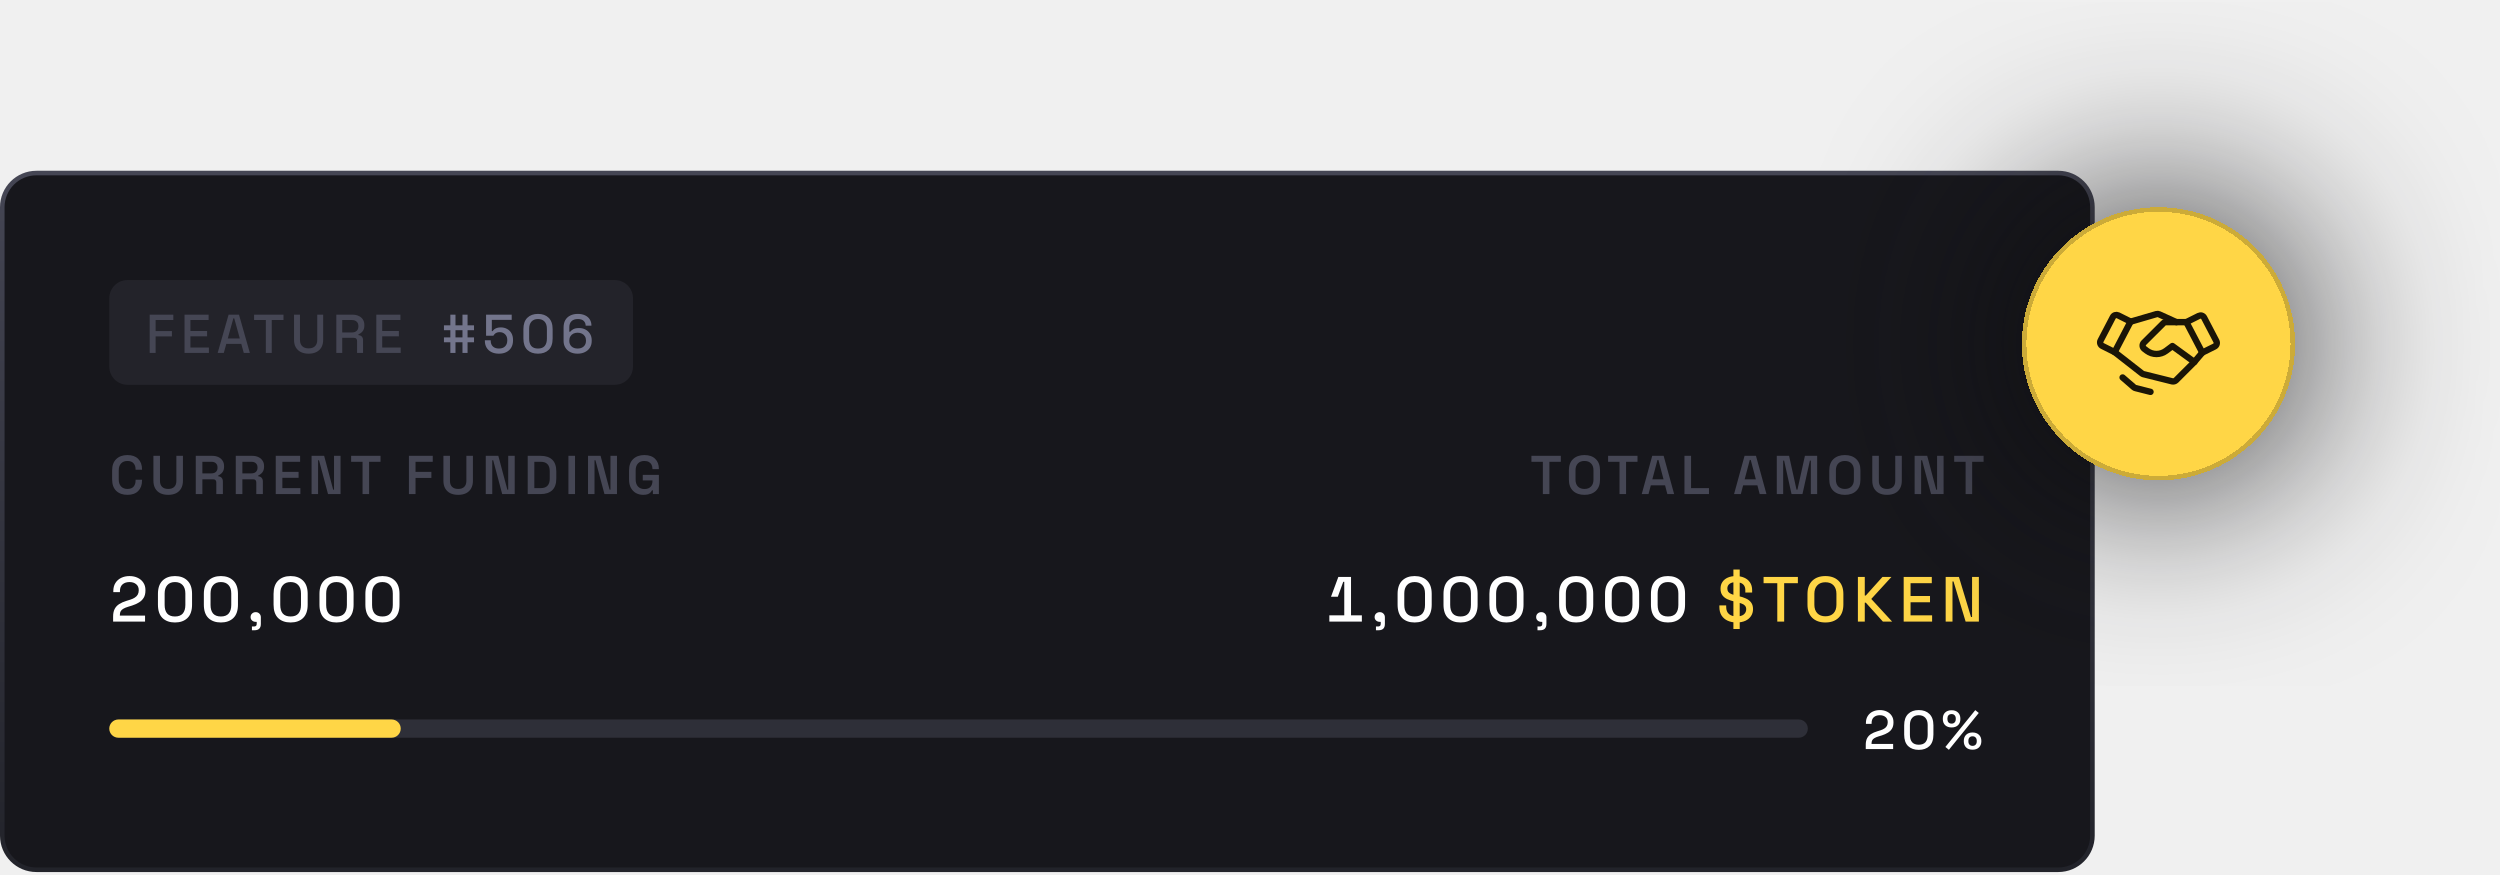
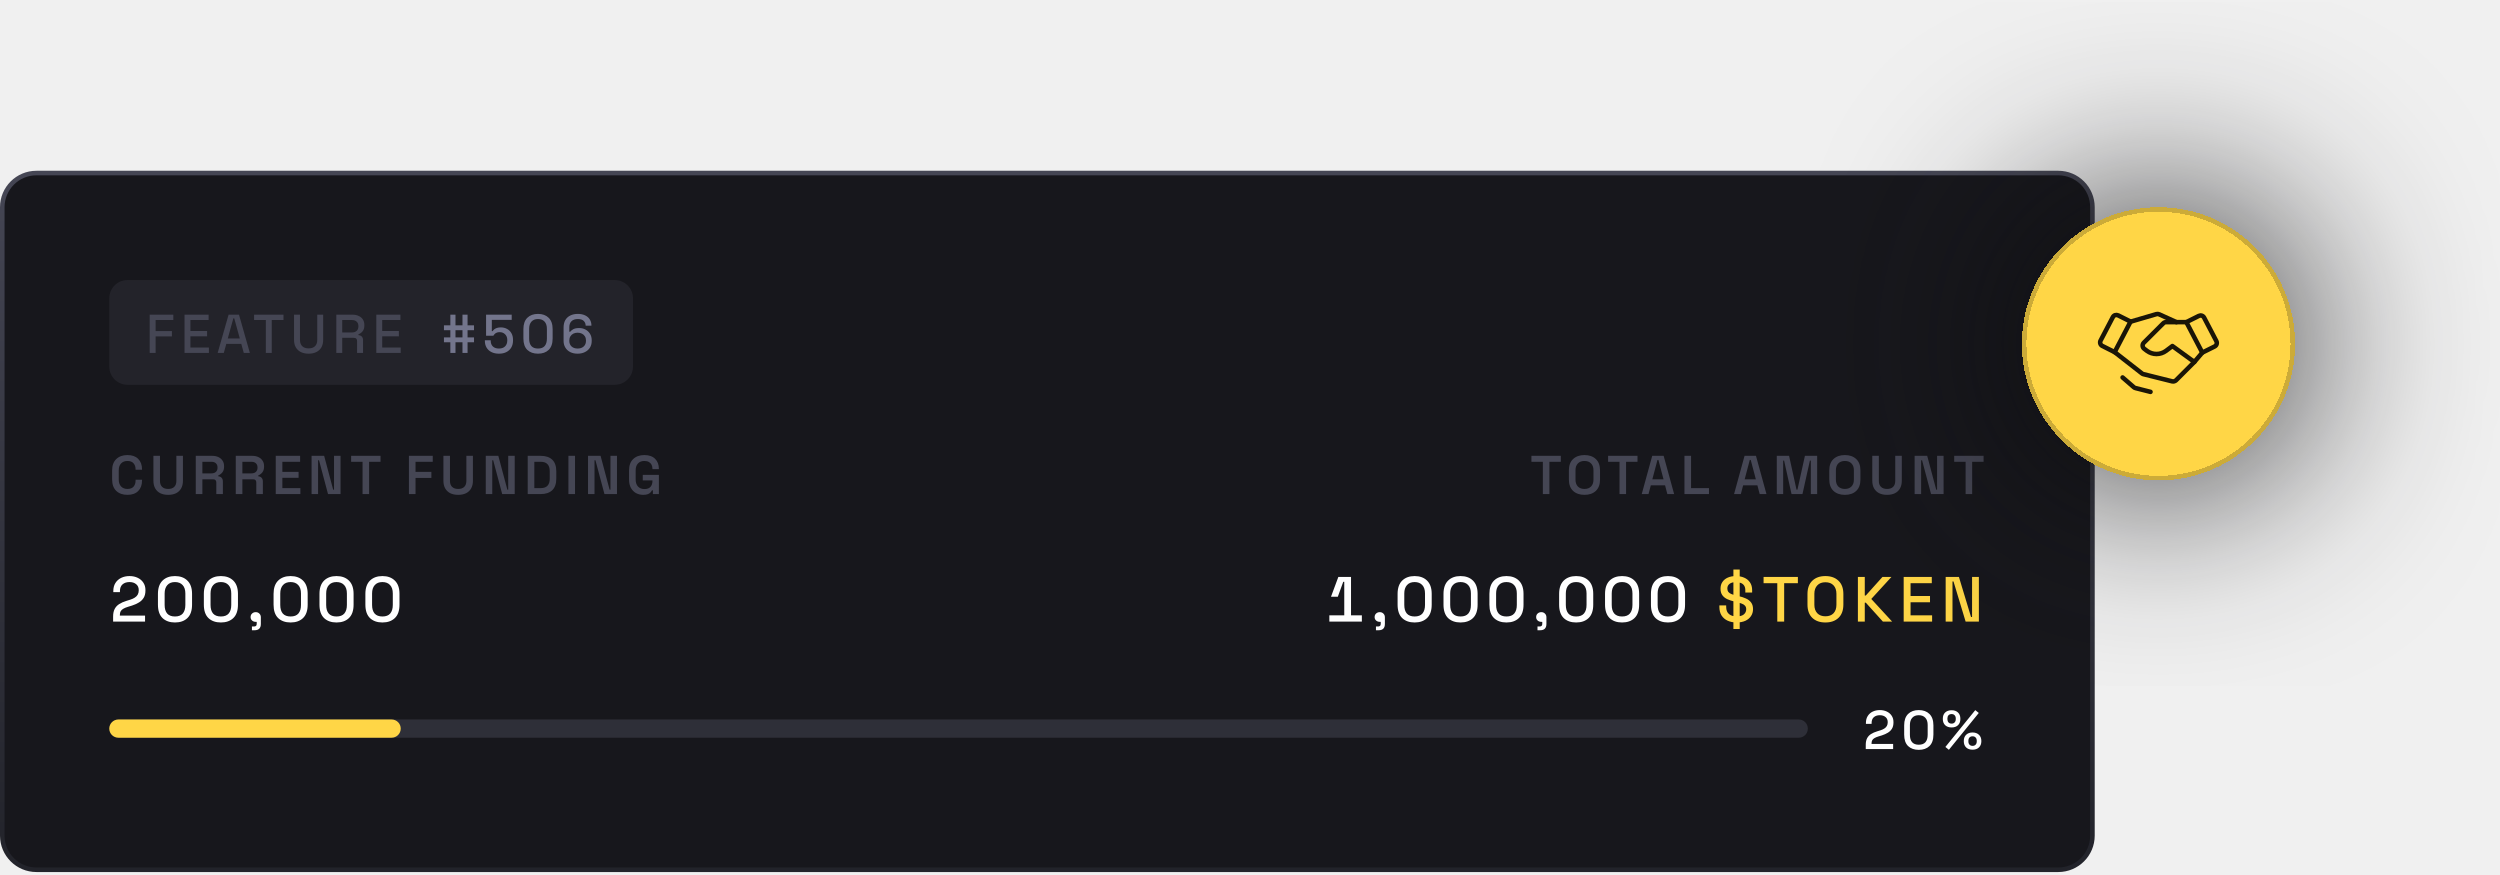
<svg xmlns="http://www.w3.org/2000/svg" width="549" height="192" viewBox="0 0 549 192" fill="none">
  <rect x="0.5" y="38" width="459" height="153" rx="7.5" fill="#17171C" />
  <rect x="24" y="61.5" width="115" height="23" rx="4" fill="#23232A" />
  <path d="M32.876 77.5V69.1H38.06V70.276H34.172V72.7H37.748V73.876H34.172V77.5H32.876ZM40.521 77.5V69.1H45.813V70.276H41.817V72.688H45.477V73.864H41.817V76.324H45.873V77.5H40.521ZM47.8 77.5L50.2 69.1H52.48L54.868 77.5H53.536L52.984 75.52H49.696L49.144 77.5H47.8ZM50.02 74.32H52.66L51.436 69.904H51.244L50.02 74.32ZM58.378 77.5V70.276H55.798V69.1H62.254V70.276H59.674V77.5H58.378ZM67.773 77.668C67.109 77.668 66.537 77.548 66.057 77.308C65.585 77.068 65.217 76.724 64.953 76.276C64.697 75.82 64.569 75.268 64.569 74.62V69.1H65.877V74.656C65.877 75.248 66.041 75.704 66.369 76.024C66.697 76.344 67.165 76.504 67.773 76.504C68.381 76.504 68.849 76.344 69.177 76.024C69.505 75.704 69.669 75.248 69.669 74.656V69.1H70.965V74.62C70.965 75.268 70.837 75.82 70.581 76.276C70.325 76.724 69.957 77.068 69.477 77.308C68.997 77.548 68.429 77.668 67.773 77.668ZM73.856 77.5V69.1H77.385C77.904 69.1 78.361 69.192 78.752 69.376C79.153 69.552 79.46 69.808 79.677 70.144C79.9 70.48 80.013 70.88 80.013 71.344V71.476C80.013 72.004 79.885 72.428 79.629 72.748C79.38 73.06 79.076 73.28 78.716 73.408V73.6C79.02 73.616 79.264 73.72 79.448 73.912C79.632 74.096 79.725 74.364 79.725 74.716V77.5H78.416V74.896C78.416 74.68 78.361 74.508 78.249 74.38C78.136 74.252 77.957 74.188 77.709 74.188H75.153V77.5H73.856ZM75.153 73.012H77.24C77.704 73.012 78.064 72.896 78.32 72.664C78.576 72.424 78.704 72.1 78.704 71.692V71.596C78.704 71.188 78.576 70.868 78.32 70.636C78.073 70.396 77.713 70.276 77.24 70.276H75.153V73.012ZM82.638 77.5V69.1H87.93V70.276H83.934V72.688H87.594V73.864H83.934V76.324H87.99V77.5H82.638Z" fill="#454654" />
  <path d="M98.896 77.5V75.16H97.492V74.092H98.896V72.508H97.492V71.44H98.896V69.1H100.024V71.44H101.56V69.1H102.676V71.44H104.092V72.508H102.676V74.092H104.092V75.16H102.676V77.5H101.56V75.16H100.024V77.5H98.896ZM100.024 74.092H101.56V72.508H100.024V74.092ZM109.574 77.668C108.942 77.668 108.394 77.552 107.93 77.32C107.466 77.088 107.106 76.76 106.85 76.336C106.602 75.912 106.478 75.42 106.478 74.86V74.728H107.762V74.848C107.762 75.36 107.918 75.772 108.23 76.084C108.55 76.388 108.994 76.54 109.562 76.54C110.146 76.54 110.598 76.38 110.918 76.06C111.238 75.74 111.398 75.308 111.398 74.764V74.656C111.398 74.136 111.238 73.72 110.918 73.408C110.606 73.096 110.206 72.94 109.718 72.94C109.446 72.94 109.218 72.984 109.034 73.072C108.858 73.152 108.714 73.252 108.602 73.372C108.498 73.492 108.41 73.608 108.338 73.72H106.742V69.1H112.37V70.24H108.002V72.712H108.194C108.274 72.576 108.386 72.448 108.53 72.328C108.682 72.2 108.878 72.096 109.118 72.016C109.358 71.936 109.646 71.896 109.982 71.896C110.478 71.896 110.926 72.004 111.326 72.22C111.734 72.428 112.058 72.74 112.298 73.156C112.538 73.564 112.658 74.06 112.658 74.644V74.776C112.658 75.36 112.534 75.868 112.286 76.3C112.038 76.732 111.682 77.068 111.218 77.308C110.762 77.548 110.214 77.668 109.574 77.668ZM118.143 77.668C117.167 77.668 116.387 77.392 115.803 76.84C115.227 76.28 114.939 75.44 114.939 74.32V72.28C114.939 71.184 115.227 70.352 115.803 69.784C116.387 69.216 117.167 68.932 118.143 68.932C119.127 68.932 119.907 69.216 120.483 69.784C121.067 70.352 121.359 71.184 121.359 72.28V74.32C121.359 75.44 121.067 76.28 120.483 76.84C119.907 77.392 119.127 77.668 118.143 77.668ZM118.143 76.54C118.807 76.54 119.299 76.352 119.619 75.976C119.939 75.592 120.099 75.056 120.099 74.368V72.208C120.099 71.52 119.927 70.992 119.583 70.624C119.239 70.248 118.759 70.06 118.143 70.06C117.519 70.06 117.039 70.252 116.703 70.636C116.367 71.012 116.199 71.536 116.199 72.208V74.368C116.199 75.072 116.359 75.612 116.679 75.988C117.007 76.356 117.495 76.54 118.143 76.54ZM126.833 77.668C126.225 77.668 125.689 77.552 125.225 77.32C124.761 77.08 124.401 76.748 124.145 76.324C123.889 75.9 123.761 75.408 123.761 74.848V71.944C123.761 71.288 123.889 70.736 124.145 70.288C124.409 69.84 124.777 69.504 125.249 69.28C125.721 69.048 126.269 68.932 126.893 68.932C127.509 68.932 128.041 69.04 128.489 69.256C128.937 69.464 129.281 69.764 129.521 70.156C129.761 70.54 129.881 70.992 129.881 71.512H128.609C128.609 71.096 128.469 70.752 128.189 70.48C127.917 70.2 127.485 70.06 126.893 70.06C126.293 70.06 125.829 70.22 125.501 70.54C125.181 70.852 125.021 71.288 125.021 71.848V72.856H125.213C125.349 72.664 125.569 72.48 125.873 72.304C126.185 72.128 126.625 72.04 127.193 72.04C127.689 72.04 128.145 72.148 128.561 72.364C128.977 72.58 129.309 72.888 129.557 73.288C129.813 73.688 129.941 74.172 129.941 74.74V74.884C129.941 75.436 129.809 75.924 129.545 76.348C129.281 76.764 128.913 77.088 128.441 77.32C127.977 77.552 127.441 77.668 126.833 77.668ZM126.845 76.54C127.405 76.54 127.849 76.388 128.177 76.084C128.513 75.78 128.681 75.372 128.681 74.86V74.764C128.681 74.42 128.605 74.124 128.453 73.876C128.301 73.62 128.085 73.42 127.805 73.276C127.533 73.132 127.213 73.06 126.845 73.06C126.485 73.06 126.165 73.132 125.885 73.276C125.613 73.42 125.401 73.62 125.249 73.876C125.097 74.124 125.021 74.42 125.021 74.764V74.86C125.021 75.372 125.185 75.78 125.513 76.084C125.849 76.388 126.293 76.54 126.845 76.54Z" fill="#73758C" />
  <path d="M27.984 108.668C26.96 108.668 26.144 108.38 25.536 107.804C24.928 107.22 24.624 106.384 24.624 105.296V103.304C24.624 102.216 24.928 101.384 25.536 100.808C26.144 100.224 26.96 99.932 27.984 99.932C29.008 99.932 29.796 100.212 30.348 100.772C30.908 101.332 31.188 102.1 31.188 103.076V103.148H29.772V103.04C29.772 102.512 29.624 102.08 29.328 101.744C29.04 101.4 28.592 101.228 27.984 101.228C27.392 101.228 26.924 101.412 26.58 101.78C26.244 102.14 26.076 102.64 26.076 103.28V105.32C26.076 105.952 26.244 106.452 26.58 106.82C26.924 107.188 27.392 107.372 27.984 107.372C28.592 107.372 29.04 107.204 29.328 106.868C29.624 106.524 29.772 106.088 29.772 105.56V105.356H31.188V105.524C31.188 106.5 30.908 107.268 30.348 107.828C29.796 108.388 29.008 108.668 27.984 108.668ZM36.931 108.668C36.259 108.668 35.679 108.548 35.191 108.308C34.711 108.06 34.339 107.704 34.075 107.24C33.819 106.776 33.691 106.224 33.691 105.584V100.1H35.131V105.62C35.131 106.18 35.287 106.612 35.599 106.916C35.911 107.22 36.355 107.372 36.931 107.372C37.515 107.372 37.959 107.22 38.263 106.916C38.575 106.612 38.731 106.18 38.731 105.62V100.1H40.171V105.584C40.171 106.224 40.043 106.776 39.787 107.24C39.531 107.704 39.159 108.06 38.671 108.308C38.183 108.548 37.603 108.668 36.931 108.668ZM42.99 108.5V100.1H46.578C47.106 100.1 47.566 100.192 47.958 100.376C48.35 100.56 48.654 100.82 48.87 101.156C49.094 101.484 49.206 101.88 49.206 102.344V102.476C49.206 102.996 49.082 103.412 48.834 103.724C48.586 104.036 48.286 104.264 47.934 104.408V104.6C48.246 104.616 48.49 104.724 48.666 104.924C48.85 105.124 48.942 105.392 48.942 105.728V108.5H47.502V105.932C47.502 105.732 47.446 105.572 47.334 105.452C47.23 105.324 47.058 105.26 46.818 105.26H44.442V108.5H42.99ZM44.442 103.952H46.434C46.85 103.952 47.174 103.844 47.406 103.628C47.646 103.404 47.766 103.108 47.766 102.74V102.632C47.766 102.256 47.65 101.96 47.418 101.744C47.186 101.52 46.858 101.408 46.434 101.408H44.442V103.952ZM51.772 108.5V100.1H55.36C55.888 100.1 56.348 100.192 56.74 100.376C57.132 100.56 57.436 100.82 57.652 101.156C57.876 101.484 57.988 101.88 57.988 102.344V102.476C57.988 102.996 57.864 103.412 57.616 103.724C57.368 104.036 57.068 104.264 56.716 104.408V104.6C57.028 104.616 57.272 104.724 57.448 104.924C57.632 105.124 57.724 105.392 57.724 105.728V108.5H56.284V105.932C56.284 105.732 56.228 105.572 56.116 105.452C56.012 105.324 55.84 105.26 55.6 105.26H53.224V108.5H51.772ZM53.224 103.952H55.216C55.632 103.952 55.956 103.844 56.188 103.628C56.428 103.404 56.548 103.108 56.548 102.74V102.632C56.548 102.256 56.432 101.96 56.2 101.744C55.968 101.52 55.64 101.408 55.216 101.408H53.224V103.952ZM60.554 108.5V100.1H65.906V101.408H62.006V103.616H65.57V104.924H62.006V107.192H65.966V108.5H60.554ZM68.422 108.5V100.1H71.182L73.162 107.528H73.354V100.1H74.782V108.5H72.034L70.054 101.072H69.85V108.5H68.422ZM79.617 108.5V101.408H77.109V100.1H83.565V101.408H81.057V108.5H79.617ZM89.799 108.5V100.1H95.031V101.408H91.251V103.628H94.731V104.948H91.251V108.5H89.799ZM100.613 108.668C99.941 108.668 99.361 108.548 98.873 108.308C98.393 108.06 98.021 107.704 97.757 107.24C97.501 106.776 97.373 106.224 97.373 105.584V100.1H98.813V105.62C98.813 106.18 98.969 106.612 99.281 106.916C99.593 107.22 100.037 107.372 100.613 107.372C101.197 107.372 101.641 107.22 101.945 106.916C102.257 106.612 102.413 106.18 102.413 105.62V100.1H103.853V105.584C103.853 106.224 103.725 106.776 103.469 107.24C103.213 107.704 102.841 108.06 102.353 108.308C101.865 108.548 101.285 108.668 100.613 108.668ZM106.672 108.5V100.1H109.432L111.412 107.528H111.604V100.1H113.032V108.5H110.284L108.304 101.072H108.1V108.5H106.672ZM115.887 108.5V100.1H118.707C119.827 100.1 120.683 100.384 121.275 100.952C121.867 101.52 122.163 102.372 122.163 103.508V105.092C122.163 106.228 121.867 107.08 121.275 107.648C120.683 108.216 119.827 108.5 118.707 108.5H115.887ZM117.339 107.192H118.731C119.411 107.192 119.911 107.016 120.231 106.664C120.559 106.312 120.723 105.804 120.723 105.14V103.472C120.723 102.792 120.559 102.28 120.231 101.936C119.911 101.584 119.411 101.408 118.731 101.408H117.339V107.192ZM124.822 108.5V100.1H126.274V108.5H124.822ZM129.127 108.5V100.1H131.887L133.867 107.528H134.059V100.1H135.487V108.5H132.739L130.759 101.072H130.555V108.5H129.127ZM141.259 108.668C140.667 108.668 140.135 108.54 139.663 108.284C139.199 108.02 138.827 107.64 138.547 107.144C138.275 106.64 138.139 106.024 138.139 105.296V103.304C138.139 102.216 138.443 101.384 139.051 100.808C139.659 100.224 140.475 99.932 141.499 99.932C142.523 99.932 143.311 100.208 143.863 100.76C144.415 101.304 144.691 102.04 144.691 102.968V103.016H143.275V102.92C143.275 102.6 143.211 102.312 143.083 102.056C142.955 101.8 142.759 101.6 142.495 101.456C142.231 101.304 141.899 101.228 141.499 101.228C140.907 101.228 140.439 101.412 140.095 101.78C139.759 102.14 139.591 102.64 139.591 103.28V105.32C139.591 105.952 139.759 106.456 140.095 106.832C140.439 107.208 140.915 107.396 141.523 107.396C142.131 107.396 142.575 107.232 142.855 106.904C143.135 106.576 143.275 106.156 143.275 105.644V105.5H141.151V104.276H144.691V108.5H143.371V107.672H143.167C143.103 107.816 143.003 107.968 142.867 108.128C142.731 108.28 142.535 108.408 142.279 108.512C142.031 108.616 141.691 108.668 141.259 108.668Z" fill="#454654" />
  <path d="M338.808 108.5V101.408H336.3V100.1H342.756V101.408H340.248V108.5H338.808ZM347.947 108.668C346.907 108.668 346.075 108.38 345.451 107.804C344.835 107.22 344.527 106.384 344.527 105.296V103.304C344.527 102.216 344.835 101.384 345.451 100.808C346.075 100.224 346.907 99.932 347.947 99.932C348.995 99.932 349.827 100.224 350.443 100.808C351.059 101.384 351.367 102.216 351.367 103.304V105.296C351.367 106.384 351.059 107.22 350.443 107.804C349.827 108.38 348.995 108.668 347.947 108.668ZM347.947 107.372C348.571 107.372 349.055 107.192 349.399 106.832C349.751 106.464 349.927 105.968 349.927 105.344V103.256C349.927 102.632 349.751 102.14 349.399 101.78C349.055 101.412 348.571 101.228 347.947 101.228C347.331 101.228 346.847 101.412 346.495 101.78C346.151 102.14 345.979 102.632 345.979 103.256V105.344C345.979 105.968 346.151 106.464 346.495 106.832C346.847 107.192 347.331 107.372 347.947 107.372ZM355.645 108.5V101.408H353.137V100.1H359.593V101.408H357.085V108.5H355.645ZM360.524 108.5L362.828 100.1H365.336L367.64 108.5H366.152L365.648 106.58H362.516L362.012 108.5H360.524ZM362.852 105.26H365.312L364.184 101H363.98L362.852 105.26ZM369.905 108.5V100.1H371.357V107.192H375.293V108.5H369.905ZM380.799 108.5L383.103 100.1H385.611L387.915 108.5H386.427L385.923 106.58H382.791L382.287 108.5H380.799ZM383.127 105.26H385.587L384.459 101H384.255L383.127 105.26ZM390.181 108.5V100.1H392.881L394.513 107.528H394.717L396.361 100.1H399.049V108.5H397.657V101.144H397.453L395.821 108.5H393.421L391.789 101.144H391.585V108.5H390.181ZM405.132 108.668C404.092 108.668 403.26 108.38 402.636 107.804C402.02 107.22 401.712 106.384 401.712 105.296V103.304C401.712 102.216 402.02 101.384 402.636 100.808C403.26 100.224 404.092 99.932 405.132 99.932C406.18 99.932 407.012 100.224 407.628 100.808C408.244 101.384 408.552 102.216 408.552 103.304V105.296C408.552 106.384 408.244 107.22 407.628 107.804C407.012 108.38 406.18 108.668 405.132 108.668ZM405.132 107.372C405.756 107.372 406.24 107.192 406.584 106.832C406.936 106.464 407.112 105.968 407.112 105.344V103.256C407.112 102.632 406.936 102.14 406.584 101.78C406.24 101.412 405.756 101.228 405.132 101.228C404.516 101.228 404.032 101.412 403.68 101.78C403.336 102.14 403.164 102.632 403.164 103.256V105.344C403.164 105.968 403.336 106.464 403.68 106.832C404.032 107.192 404.516 107.372 405.132 107.372ZM414.394 108.668C413.722 108.668 413.142 108.548 412.654 108.308C412.174 108.06 411.802 107.704 411.538 107.24C411.282 106.776 411.154 106.224 411.154 105.584V100.1H412.594V105.62C412.594 106.18 412.75 106.612 413.062 106.916C413.374 107.22 413.818 107.372 414.394 107.372C414.978 107.372 415.422 107.22 415.726 106.916C416.038 106.612 416.194 106.18 416.194 105.62V100.1H417.634V105.584C417.634 106.224 417.506 106.776 417.25 107.24C416.994 107.704 416.622 108.06 416.134 108.308C415.646 108.548 415.066 108.668 414.394 108.668ZM420.453 108.5V100.1H423.213L425.193 107.528H425.385V100.1H426.813V108.5H424.065L422.085 101.072H421.881V108.5H420.453ZM431.649 108.5V101.408H429.141V100.1H435.597V101.408H433.089V108.5H431.649Z" fill="#454654" />
  <path d="M24.84 136.5V135.394C24.84 134.713 24.957 134.153 25.19 133.714C25.423 133.275 25.755 132.921 26.184 132.65C26.623 132.37 27.15 132.137 27.766 131.95L28.62 131.684C29.003 131.563 29.329 131.413 29.6 131.236C29.88 131.059 30.095 130.839 30.244 130.578C30.393 130.307 30.468 129.995 30.468 129.64V129.584C30.468 129.033 30.281 128.604 29.908 128.296C29.535 127.979 29.045 127.82 28.438 127.82C27.813 127.82 27.304 127.988 26.912 128.324C26.529 128.66 26.338 129.155 26.338 129.808V130.032H24.882V129.822C24.882 129.113 25.036 128.515 25.344 128.03C25.652 127.535 26.077 127.157 26.618 126.896C27.159 126.635 27.766 126.504 28.438 126.504C29.11 126.504 29.707 126.63 30.23 126.882C30.762 127.134 31.177 127.489 31.476 127.946C31.784 128.403 31.938 128.94 31.938 129.556V129.682C31.938 130.317 31.812 130.844 31.56 131.264C31.308 131.684 30.958 132.029 30.51 132.3C30.071 132.571 29.563 132.799 28.984 132.986L28.158 133.238C27.719 133.369 27.365 133.513 27.094 133.672C26.833 133.821 26.637 134.003 26.506 134.218C26.385 134.433 26.324 134.708 26.324 135.044V135.184H31.854V136.5H24.84ZM38.422 136.696C37.283 136.696 36.373 136.374 35.692 135.73C35.02 135.077 34.684 134.097 34.684 132.79V130.41C34.684 129.131 35.02 128.161 35.692 127.498C36.373 126.835 37.283 126.504 38.422 126.504C39.57 126.504 40.48 126.835 41.152 127.498C41.833 128.161 42.174 129.131 42.174 130.41V132.79C42.174 134.097 41.833 135.077 41.152 135.73C40.48 136.374 39.57 136.696 38.422 136.696ZM38.422 135.38C39.196 135.38 39.77 135.161 40.144 134.722C40.517 134.274 40.704 133.649 40.704 132.846V130.326C40.704 129.523 40.503 128.907 40.102 128.478C39.7 128.039 39.14 127.82 38.422 127.82C37.694 127.82 37.134 128.044 36.742 128.492C36.35 128.931 36.154 129.542 36.154 130.326V132.846C36.154 133.667 36.34 134.297 36.714 134.736C37.096 135.165 37.666 135.38 38.422 135.38ZM48.503 136.696C47.365 136.696 46.455 136.374 45.773 135.73C45.101 135.077 44.765 134.097 44.765 132.79V130.41C44.765 129.131 45.101 128.161 45.773 127.498C46.455 126.835 47.365 126.504 48.503 126.504C49.651 126.504 50.561 126.835 51.233 127.498C51.915 128.161 52.255 129.131 52.255 130.41V132.79C52.255 134.097 51.915 135.077 51.233 135.73C50.561 136.374 49.651 136.696 48.503 136.696ZM48.503 135.38C49.278 135.38 49.852 135.161 50.225 134.722C50.599 134.274 50.785 133.649 50.785 132.846V130.326C50.785 129.523 50.585 128.907 50.183 128.478C49.782 128.039 49.222 127.82 48.503 127.82C47.775 127.82 47.215 128.044 46.823 128.492C46.431 128.931 46.235 129.542 46.235 130.326V132.846C46.235 133.667 46.422 134.297 46.795 134.736C47.178 135.165 47.747 135.38 48.503 135.38ZM55.323 138.404V137.578H55.799C56.182 137.578 56.373 137.387 56.373 137.004V136.556H56.163C55.836 136.556 55.566 136.458 55.351 136.262C55.136 136.066 55.029 135.819 55.029 135.52C55.029 135.193 55.136 134.932 55.351 134.736C55.566 134.531 55.836 134.428 56.163 134.428C56.49 134.428 56.756 134.535 56.961 134.75C57.176 134.955 57.283 135.226 57.283 135.562V137.018C57.283 137.942 56.821 138.404 55.897 138.404H55.323ZM63.813 136.696C62.674 136.696 61.764 136.374 61.083 135.73C60.411 135.077 60.075 134.097 60.075 132.79V130.41C60.075 129.131 60.411 128.161 61.083 127.498C61.764 126.835 62.674 126.504 63.813 126.504C64.961 126.504 65.871 126.835 66.543 127.498C67.224 128.161 67.565 129.131 67.565 130.41V132.79C67.565 134.097 67.224 135.077 66.543 135.73C65.871 136.374 64.961 136.696 63.813 136.696ZM63.813 135.38C64.588 135.38 65.162 135.161 65.535 134.722C65.908 134.274 66.095 133.649 66.095 132.846V130.326C66.095 129.523 65.894 128.907 65.493 128.478C65.092 128.039 64.532 127.82 63.813 127.82C63.085 127.82 62.525 128.044 62.133 128.492C61.741 128.931 61.545 129.542 61.545 130.326V132.846C61.545 133.667 61.732 134.297 62.105 134.736C62.488 135.165 63.057 135.38 63.813 135.38ZM73.895 136.696C72.756 136.696 71.846 136.374 71.165 135.73C70.493 135.077 70.157 134.097 70.157 132.79V130.41C70.157 129.131 70.493 128.161 71.165 127.498C71.846 126.835 72.756 126.504 73.895 126.504C75.043 126.504 75.953 126.835 76.625 127.498C77.306 128.161 77.647 129.131 77.647 130.41V132.79C77.647 134.097 77.306 135.077 76.625 135.73C75.953 136.374 75.043 136.696 73.895 136.696ZM73.895 135.38C74.669 135.38 75.243 135.161 75.617 134.722C75.99 134.274 76.177 133.649 76.177 132.846V130.326C76.177 129.523 75.976 128.907 75.575 128.478C75.173 128.039 74.613 127.82 73.895 127.82C73.167 127.82 72.607 128.044 72.215 128.492C71.823 128.931 71.627 129.542 71.627 130.326V132.846C71.627 133.667 71.813 134.297 72.187 134.736C72.569 135.165 73.139 135.38 73.895 135.38ZM83.976 136.696C82.838 136.696 81.928 136.374 81.246 135.73C80.574 135.077 80.238 134.097 80.238 132.79V130.41C80.238 129.131 80.574 128.161 81.246 127.498C81.928 126.835 82.838 126.504 83.976 126.504C85.124 126.504 86.034 126.835 86.706 127.498C87.388 128.161 87.728 129.131 87.728 130.41V132.79C87.728 134.097 87.388 135.077 86.706 135.73C86.034 136.374 85.124 136.696 83.976 136.696ZM83.976 135.38C84.751 135.38 85.325 135.161 85.698 134.722C86.072 134.274 86.258 133.649 86.258 132.846V130.326C86.258 129.523 86.058 128.907 85.656 128.478C85.255 128.039 84.695 127.82 83.976 127.82C83.248 127.82 82.688 128.044 82.296 128.492C81.904 128.931 81.708 129.542 81.708 130.326V132.846C81.708 133.667 81.895 134.297 82.268 134.736C82.651 135.165 83.22 135.38 83.976 135.38Z" fill="white" />
  <path d="M295.2 136.5V127.764H294.976L293.786 131.04H292.288L293.898 126.7H296.684V136.5H295.2ZM291.924 136.5V135.128H299.064V136.5H291.924ZM302.16 138.404V137.578H302.636C303.018 137.578 303.21 137.387 303.21 137.004V136.556H303C302.673 136.556 302.402 136.458 302.188 136.262C301.973 136.066 301.866 135.819 301.866 135.52C301.866 135.193 301.973 134.932 302.188 134.736C302.402 134.531 302.673 134.428 303 134.428C303.326 134.428 303.592 134.535 303.798 134.75C304.012 134.955 304.12 135.226 304.12 135.562V137.018C304.12 137.942 303.658 138.404 302.734 138.404H302.16ZM310.65 136.696C309.511 136.696 308.601 136.374 307.92 135.73C307.248 135.077 306.912 134.097 306.912 132.79V130.41C306.912 129.131 307.248 128.161 307.92 127.498C308.601 126.835 309.511 126.504 310.65 126.504C311.798 126.504 312.708 126.835 313.38 127.498C314.061 128.161 314.402 129.131 314.402 130.41V132.79C314.402 134.097 314.061 135.077 313.38 135.73C312.708 136.374 311.798 136.696 310.65 136.696ZM310.65 135.38C311.424 135.38 311.998 135.161 312.372 134.722C312.745 134.274 312.932 133.649 312.932 132.846V130.326C312.932 129.523 312.731 128.907 312.33 128.478C311.928 128.039 311.368 127.82 310.65 127.82C309.922 127.82 309.362 128.044 308.97 128.492C308.578 128.931 308.382 129.542 308.382 130.326V132.846C308.382 133.667 308.568 134.297 308.942 134.736C309.324 135.165 309.894 135.38 310.65 135.38ZM320.731 136.696C319.593 136.696 318.683 136.374 318.001 135.73C317.329 135.077 316.993 134.097 316.993 132.79V130.41C316.993 129.131 317.329 128.161 318.001 127.498C318.683 126.835 319.593 126.504 320.731 126.504C321.879 126.504 322.789 126.835 323.461 127.498C324.143 128.161 324.483 129.131 324.483 130.41V132.79C324.483 134.097 324.143 135.077 323.461 135.73C322.789 136.374 321.879 136.696 320.731 136.696ZM320.731 135.38C321.506 135.38 322.08 135.161 322.453 134.722C322.827 134.274 323.013 133.649 323.013 132.846V130.326C323.013 129.523 322.813 128.907 322.411 128.478C322.01 128.039 321.45 127.82 320.731 127.82C320.003 127.82 319.443 128.044 319.051 128.492C318.659 128.931 318.463 129.542 318.463 130.326V132.846C318.463 133.667 318.65 134.297 319.023 134.736C319.406 135.165 319.975 135.38 320.731 135.38ZM330.813 136.696C329.674 136.696 328.764 136.374 328.083 135.73C327.411 135.077 327.075 134.097 327.075 132.79V130.41C327.075 129.131 327.411 128.161 328.083 127.498C328.764 126.835 329.674 126.504 330.813 126.504C331.961 126.504 332.871 126.835 333.543 127.498C334.224 128.161 334.565 129.131 334.565 130.41V132.79C334.565 134.097 334.224 135.077 333.543 135.73C332.871 136.374 331.961 136.696 330.813 136.696ZM330.813 135.38C331.588 135.38 332.162 135.161 332.535 134.722C332.908 134.274 333.095 133.649 333.095 132.846V130.326C333.095 129.523 332.894 128.907 332.493 128.478C332.092 128.039 331.532 127.82 330.813 127.82C330.085 127.82 329.525 128.044 329.133 128.492C328.741 128.931 328.545 129.542 328.545 130.326V132.846C328.545 133.667 328.732 134.297 329.105 134.736C329.488 135.165 330.057 135.38 330.813 135.38ZM337.633 138.404V137.578H338.109C338.491 137.578 338.683 137.387 338.683 137.004V136.556H338.473C338.146 136.556 337.875 136.458 337.661 136.262C337.446 136.066 337.339 135.819 337.339 135.52C337.339 135.193 337.446 134.932 337.661 134.736C337.875 134.531 338.146 134.428 338.473 134.428C338.799 134.428 339.065 134.535 339.271 134.75C339.485 134.955 339.593 135.226 339.593 135.562V137.018C339.593 137.942 339.131 138.404 338.207 138.404H337.633ZM346.123 136.696C344.984 136.696 344.074 136.374 343.393 135.73C342.721 135.077 342.385 134.097 342.385 132.79V130.41C342.385 129.131 342.721 128.161 343.393 127.498C344.074 126.835 344.984 126.504 346.123 126.504C347.271 126.504 348.181 126.835 348.853 127.498C349.534 128.161 349.875 129.131 349.875 130.41V132.79C349.875 134.097 349.534 135.077 348.853 135.73C348.181 136.374 347.271 136.696 346.123 136.696ZM346.123 135.38C346.897 135.38 347.471 135.161 347.845 134.722C348.218 134.274 348.405 133.649 348.405 132.846V130.326C348.405 129.523 348.204 128.907 347.803 128.478C347.401 128.039 346.841 127.82 346.123 127.82C345.395 127.82 344.835 128.044 344.443 128.492C344.051 128.931 343.855 129.542 343.855 130.326V132.846C343.855 133.667 344.041 134.297 344.415 134.736C344.797 135.165 345.367 135.38 346.123 135.38ZM356.204 136.696C355.066 136.696 354.156 136.374 353.474 135.73C352.802 135.077 352.466 134.097 352.466 132.79V130.41C352.466 129.131 352.802 128.161 353.474 127.498C354.156 126.835 355.066 126.504 356.204 126.504C357.352 126.504 358.262 126.835 358.934 127.498C359.616 128.161 359.956 129.131 359.956 130.41V132.79C359.956 134.097 359.616 135.077 358.934 135.73C358.262 136.374 357.352 136.696 356.204 136.696ZM356.204 135.38C356.979 135.38 357.553 135.161 357.926 134.722C358.3 134.274 358.486 133.649 358.486 132.846V130.326C358.486 129.523 358.286 128.907 357.884 128.478C357.483 128.039 356.923 127.82 356.204 127.82C355.476 127.82 354.916 128.044 354.524 128.492C354.132 128.931 353.936 129.542 353.936 130.326V132.846C353.936 133.667 354.123 134.297 354.496 134.736C354.879 135.165 355.448 135.38 356.204 135.38ZM366.286 136.696C365.147 136.696 364.237 136.374 363.556 135.73C362.884 135.077 362.548 134.097 362.548 132.79V130.41C362.548 129.131 362.884 128.161 363.556 127.498C364.237 126.835 365.147 126.504 366.286 126.504C367.434 126.504 368.344 126.835 369.016 127.498C369.697 128.161 370.038 129.131 370.038 130.41V132.79C370.038 134.097 369.697 135.077 369.016 135.73C368.344 136.374 367.434 136.696 366.286 136.696ZM366.286 135.38C367.061 135.38 367.635 135.161 368.008 134.722C368.381 134.274 368.568 133.649 368.568 132.846V130.326C368.568 129.523 368.367 128.907 367.966 128.478C367.565 128.039 367.005 127.82 366.286 127.82C365.558 127.82 364.998 128.044 364.606 128.492C364.214 128.931 364.018 129.542 364.018 130.326V132.846C364.018 133.667 364.205 134.297 364.578 134.736C364.961 135.165 365.53 135.38 366.286 135.38Z" fill="white" />
  <path d="M381.354 136.696C380.617 136.696 379.963 136.565 379.394 136.304C378.825 136.043 378.377 135.66 378.05 135.156C377.733 134.643 377.574 134.022 377.574 133.294V132.944H379.072V133.294C379.072 133.985 379.277 134.503 379.688 134.848C380.108 135.193 380.663 135.366 381.354 135.366C382.054 135.366 382.581 135.221 382.936 134.932C383.291 134.633 383.468 134.251 383.468 133.784C383.468 133.476 383.384 133.224 383.216 133.028C383.057 132.832 382.824 132.678 382.516 132.566C382.208 132.445 381.839 132.333 381.41 132.23L380.892 132.104C380.267 131.955 379.725 131.773 379.268 131.558C378.811 131.334 378.456 131.04 378.204 130.676C377.952 130.312 377.826 129.845 377.826 129.276C377.826 128.697 377.966 128.203 378.246 127.792C378.526 127.381 378.918 127.064 379.422 126.84C379.926 126.616 380.519 126.504 381.2 126.504C381.881 126.504 382.488 126.621 383.02 126.854C383.561 127.087 383.986 127.433 384.294 127.89C384.611 128.347 384.77 128.921 384.77 129.612V130.116H383.272V129.612C383.272 129.192 383.183 128.851 383.006 128.59C382.838 128.329 382.595 128.137 382.278 128.016C381.97 127.895 381.611 127.834 381.2 127.834C380.603 127.834 380.141 127.96 379.814 128.212C379.487 128.455 379.324 128.795 379.324 129.234C379.324 129.533 379.394 129.78 379.534 129.976C379.683 130.163 379.898 130.317 380.178 130.438C380.458 130.559 380.803 130.667 381.214 130.76L381.732 130.886C382.367 131.026 382.927 131.208 383.412 131.432C383.897 131.647 384.275 131.941 384.546 132.314C384.826 132.687 384.966 133.168 384.966 133.756C384.966 134.344 384.817 134.857 384.518 135.296C384.229 135.735 383.813 136.08 383.272 136.332C382.731 136.575 382.091 136.696 381.354 136.696ZM380.654 138.124V125.076H382.04V138.124H380.654ZM390.291 136.5V128.072H387.281V126.7H394.813V128.072H391.803V136.5H390.291ZM400.856 136.696C399.652 136.696 398.695 136.36 397.986 135.688C397.276 135.007 396.922 134.027 396.922 132.748V130.452C396.922 129.173 397.276 128.198 397.986 127.526C398.695 126.845 399.652 126.504 400.856 126.504C402.06 126.504 403.016 126.845 403.726 127.526C404.444 128.198 404.804 129.173 404.804 130.452V132.748C404.804 134.027 404.444 135.007 403.726 135.688C403.016 136.36 402.06 136.696 400.856 136.696ZM400.856 135.338C401.63 135.338 402.228 135.114 402.648 134.666C403.068 134.209 403.278 133.588 403.278 132.804V130.396C403.278 129.612 403.068 128.996 402.648 128.548C402.228 128.091 401.63 127.862 400.856 127.862C400.1 127.862 399.507 128.091 399.078 128.548C398.648 128.996 398.434 129.612 398.434 130.396V132.804C398.434 133.588 398.648 134.209 399.078 134.666C399.507 135.114 400.1 135.338 400.856 135.338ZM407.993 136.5V126.7H409.505V130.774H409.729L413.383 126.7H415.357L410.933 131.53L415.511 136.5H413.481L409.729 132.342H409.505V136.5H407.993ZM418.048 136.5V126.7H424.222V128.072H419.56V130.886H423.83V132.258H419.56V135.128H424.292V136.5H418.048ZM427.268 136.5V126.7H430.18L432.84 135.492H433.064V126.7H434.562V136.5H431.65L428.99 127.694H428.766V136.5H427.268Z" fill="#FFD646" />
  <rect x="24" y="158" width="373" height="4" rx="2" fill="#2E2F38" />
  <rect x="24" y="158" width="64" height="4" rx="2" fill="#FFD646" />
  <path d="M409.72 164.5V163.552C409.72 162.968 409.82 162.488 410.02 162.112C410.22 161.736 410.504 161.432 410.872 161.2C411.248 160.96 411.7 160.76 412.228 160.6L412.96 160.372C413.288 160.268 413.568 160.14 413.8 159.988C414.04 159.836 414.224 159.648 414.352 159.424C414.48 159.192 414.544 158.924 414.544 158.62V158.572C414.544 158.1 414.384 157.732 414.064 157.468C413.744 157.196 413.324 157.06 412.804 157.06C412.268 157.06 411.832 157.204 411.496 157.492C411.168 157.78 411.004 158.204 411.004 158.764V158.956H409.756V158.776C409.756 158.168 409.888 157.656 410.152 157.24C410.416 156.816 410.78 156.492 411.244 156.268C411.708 156.044 412.228 155.932 412.804 155.932C413.38 155.932 413.892 156.04 414.34 156.256C414.796 156.472 415.152 156.776 415.408 157.168C415.672 157.56 415.804 158.02 415.804 158.548V158.656C415.804 159.2 415.696 159.652 415.48 160.012C415.264 160.372 414.964 160.668 414.58 160.9C414.204 161.132 413.768 161.328 413.272 161.488L412.564 161.704C412.188 161.816 411.884 161.94 411.652 162.076C411.428 162.204 411.26 162.36 411.148 162.544C411.044 162.728 410.992 162.964 410.992 163.252V163.372H415.732V164.5H409.72ZM421.361 164.668C420.385 164.668 419.605 164.392 419.021 163.84C418.445 163.28 418.157 162.44 418.157 161.32V159.28C418.157 158.184 418.445 157.352 419.021 156.784C419.605 156.216 420.385 155.932 421.361 155.932C422.345 155.932 423.125 156.216 423.701 156.784C424.285 157.352 424.577 158.184 424.577 159.28V161.32C424.577 162.44 424.285 163.28 423.701 163.84C423.125 164.392 422.345 164.668 421.361 164.668ZM421.361 163.54C422.025 163.54 422.517 163.352 422.837 162.976C423.157 162.592 423.317 162.056 423.317 161.368V159.208C423.317 158.52 423.145 157.992 422.801 157.624C422.457 157.248 421.977 157.06 421.361 157.06C420.737 157.06 420.257 157.252 419.921 157.636C419.585 158.012 419.417 158.536 419.417 159.208V161.368C419.417 162.072 419.577 162.612 419.897 162.988C420.225 163.356 420.713 163.54 421.361 163.54ZM427.975 164.656L427.207 164.032L433.771 155.944L434.539 156.568L427.975 164.656ZM433.171 164.632C432.579 164.632 432.111 164.468 431.767 164.14C431.423 163.804 431.251 163.352 431.251 162.784V162.712C431.251 162.136 431.423 161.684 431.767 161.356C432.111 161.02 432.579 160.852 433.171 160.852C433.755 160.852 434.223 161.02 434.575 161.356C434.927 161.684 435.103 162.136 435.103 162.712V162.784C435.103 163.352 434.927 163.804 434.575 164.14C434.231 164.468 433.763 164.632 433.171 164.632ZM433.171 163.792C433.459 163.792 433.683 163.704 433.843 163.528C434.011 163.352 434.095 163.12 434.095 162.832V162.664C434.095 162.368 434.011 162.132 433.843 161.956C433.683 161.78 433.459 161.692 433.171 161.692C432.891 161.692 432.667 161.78 432.499 161.956C432.339 162.132 432.259 162.368 432.259 162.664V162.832C432.259 163.12 432.339 163.352 432.499 163.528C432.667 163.704 432.891 163.792 433.171 163.792ZM428.575 159.748C427.983 159.748 427.511 159.584 427.159 159.256C426.815 158.92 426.643 158.468 426.643 157.9V157.816C426.643 157.24 426.815 156.788 427.159 156.46C427.511 156.132 427.983 155.968 428.575 155.968C429.159 155.968 429.623 156.132 429.967 156.46C430.319 156.788 430.495 157.24 430.495 157.816V157.9C430.495 158.468 430.323 158.92 429.979 159.256C429.635 159.584 429.167 159.748 428.575 159.748ZM428.575 158.908C428.855 158.908 429.075 158.82 429.235 158.644C429.403 158.46 429.487 158.224 429.487 157.936V157.768C429.487 157.48 429.403 157.248 429.235 157.072C429.075 156.896 428.855 156.808 428.575 156.808C428.287 156.808 428.059 156.896 427.891 157.072C427.731 157.248 427.651 157.48 427.651 157.768V157.936C427.651 158.224 427.731 158.46 427.891 158.644C428.059 158.82 428.287 158.908 428.575 158.908Z" fill="white" />
  <rect x="0.5" y="38" width="459" height="153" rx="7.5" stroke="url(#paint0_linear_317_6591)" />
  <g filter="url(#filter0_d_317_6591)">
    <rect x="444" y="45.5" width="60" height="60" rx="30" fill="#FFD646" shape-rendering="crispEdges" />
-     <path d="M486.326 76.09L483.625 77.435L480.125 70.741L482.859 69.374C483.062 69.271 483.298 69.251 483.515 69.321C483.733 69.391 483.913 69.544 484.019 69.746L486.709 74.898C486.764 75.001 486.797 75.114 486.807 75.23C486.818 75.346 486.804 75.463 486.769 75.574C486.733 75.685 486.676 75.788 486.6 75.877C486.524 75.965 486.431 76.038 486.326 76.09V76.09Z" stroke="#1A1507" stroke-width="1.4" stroke-linecap="round" stroke-linejoin="round" />
-     <path d="M464.375 77.326L461.673 75.969C461.569 75.918 461.477 75.847 461.401 75.76C461.325 75.672 461.267 75.57 461.232 75.46C461.196 75.35 461.183 75.233 461.193 75.118C461.203 75.003 461.236 74.89 461.29 74.788L463.981 69.637C464.086 69.434 464.266 69.281 464.483 69.21C464.7 69.138 464.935 69.154 465.14 69.254L467.875 70.621L464.375 77.326Z" stroke="#1A1507" stroke-width="1.4" stroke-linecap="round" stroke-linejoin="round" />
-     <path d="M483.625 77.435L481.875 79.491L477.85 83.516C477.74 83.619 477.607 83.693 477.462 83.733C477.318 83.773 477.165 83.777 477.019 83.746L470.675 82.16C470.559 82.127 470.451 82.072 470.358 81.996L464.375 77.325" stroke="#1A1507" stroke-width="1.4" stroke-linecap="round" stroke-linejoin="round" />
-     <path d="M481.875 79.491L477.062 75.991L475.662 77.041C475.056 77.494 474.319 77.738 473.562 77.738C472.805 77.738 472.069 77.494 471.462 77.041L470.872 76.593C470.772 76.517 470.689 76.42 470.629 76.31C470.569 76.2 470.534 76.078 470.524 75.953C470.515 75.828 470.532 75.702 470.575 75.584C470.618 75.466 470.686 75.359 470.773 75.269L475.061 70.993C475.141 70.912 475.237 70.849 475.342 70.806C475.447 70.763 475.56 70.741 475.673 70.741H480.125" stroke="#1A1507" stroke-width="1.4" stroke-linecap="round" stroke-linejoin="round" />
-     <path d="M467.94 70.621L473.551 68.98C473.751 68.923 473.964 68.939 474.153 69.024L477.937 70.741" stroke="#1A1507" stroke-width="1.4" stroke-linecap="round" stroke-linejoin="round" />
-     <path d="M472.25 86.054L468.958 85.222C468.823 85.192 468.699 85.128 468.597 85.037L466.125 82.893" stroke="#1A1507" stroke-width="1.4" stroke-linecap="round" stroke-linejoin="round" />
+     <path d="M486.326 76.09L483.625 77.435L480.125 70.741L482.859 69.374C483.062 69.271 483.298 69.251 483.515 69.321C483.733 69.391 483.913 69.544 484.019 69.746L486.709 74.898C486.764 75.001 486.797 75.114 486.807 75.23C486.818 75.346 486.804 75.463 486.769 75.574C486.733 75.685 486.676 75.788 486.6 75.877C486.524 75.965 486.431 76.038 486.326 76.09V76.09Z" stroke="#1A1507" strokeWidth="1.4" stroke-linecap="round" stroke-linejoin="round" />
+     <path d="M464.375 77.326L461.673 75.969C461.569 75.918 461.477 75.847 461.401 75.76C461.325 75.672 461.267 75.57 461.232 75.46C461.196 75.35 461.183 75.233 461.193 75.118C461.203 75.003 461.236 74.89 461.29 74.788L463.981 69.637C464.086 69.434 464.266 69.281 464.483 69.21C464.7 69.138 464.935 69.154 465.14 69.254L467.875 70.621L464.375 77.326Z" stroke="#1A1507" strokeWidth="1.4" stroke-linecap="round" stroke-linejoin="round" />
+     <path d="M483.625 77.435L481.875 79.491L477.85 83.516C477.74 83.619 477.607 83.693 477.462 83.733C477.318 83.773 477.165 83.777 477.019 83.746L470.675 82.16C470.559 82.127 470.451 82.072 470.358 81.996L464.375 77.325" stroke="#1A1507" strokeWidth="1.4" stroke-linecap="round" stroke-linejoin="round" />
+     <path d="M481.875 79.491L477.062 75.991L475.662 77.041C475.056 77.494 474.319 77.738 473.562 77.738C472.805 77.738 472.069 77.494 471.462 77.041L470.872 76.593C470.772 76.517 470.689 76.42 470.629 76.31C470.569 76.2 470.534 76.078 470.524 75.953C470.515 75.828 470.532 75.702 470.575 75.584C470.618 75.466 470.686 75.359 470.773 75.269L475.061 70.993C475.141 70.912 475.237 70.849 475.342 70.806C475.447 70.763 475.56 70.741 475.673 70.741H480.125" stroke="#1A1507" strokeWidth="1.4" stroke-linecap="round" stroke-linejoin="round" />
+     <path d="M467.94 70.621L473.551 68.98C473.751 68.923 473.964 68.939 474.153 69.024L477.937 70.741" stroke="#1A1507" strokeWidth="1.4" stroke-linecap="round" stroke-linejoin="round" />
+     <path d="M472.25 86.054L468.958 85.222C468.823 85.192 468.699 85.128 468.597 85.037L466.125 82.893" stroke="#1A1507" strokeWidth="1.4" stroke-linecap="round" stroke-linejoin="round" />
    <rect x="444.5" y="46" width="59" height="59" rx="29.5" stroke="#CCAB38" shape-rendering="crispEdges" />
  </g>
  <defs>
    <filter id="filter0_d_317_6591" x="399" y="0.5" width="150" height="150" filterUnits="userSpaceOnUse" color-interpolation-filters="sRGB">
      <feFlood flood-opacity="0" result="BackgroundImageFix" />
      <feColorMatrix in="SourceAlpha" type="matrix" values="0 0 0 0 0 0 0 0 0 0 0 0 0 0 0 0 0 0 127 0" result="hardAlpha" />
      <feOffset />
      <feGaussianBlur stdDeviation="22.5" />
      <feComposite in2="hardAlpha" operator="out" />
      <feColorMatrix type="matrix" values="0 0 0 0 0.047 0 0 0 0 0.047 0 0 0 0 0.055 0 0 0 1 0" />
      <feBlend mode="normal" in2="BackgroundImageFix" result="effect1_dropShadow_317_6591" />
      <feBlend mode="normal" in="SourceGraphic" in2="effect1_dropShadow_317_6591" result="shape" />
    </filter>
    <linearGradient id="paint0_linear_317_6591" x1="244.011" y1="37.5" x2="244.011" y2="191.5" gradientUnits="userSpaceOnUse">
      <stop stop-color="#454654" />
      <stop offset="1" stop-color="#22232A" />
    </linearGradient>
  </defs>
</svg>
